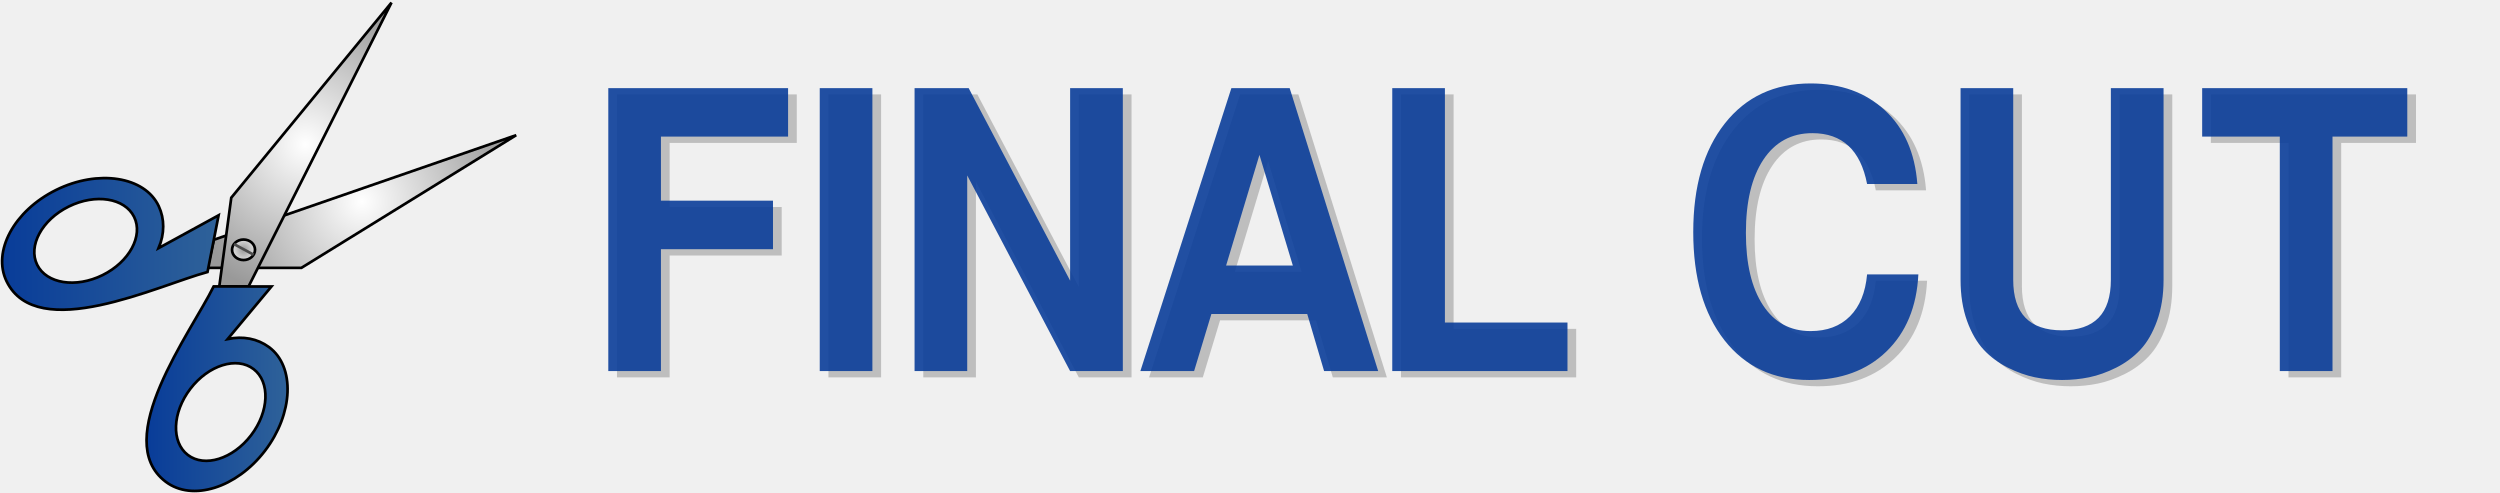
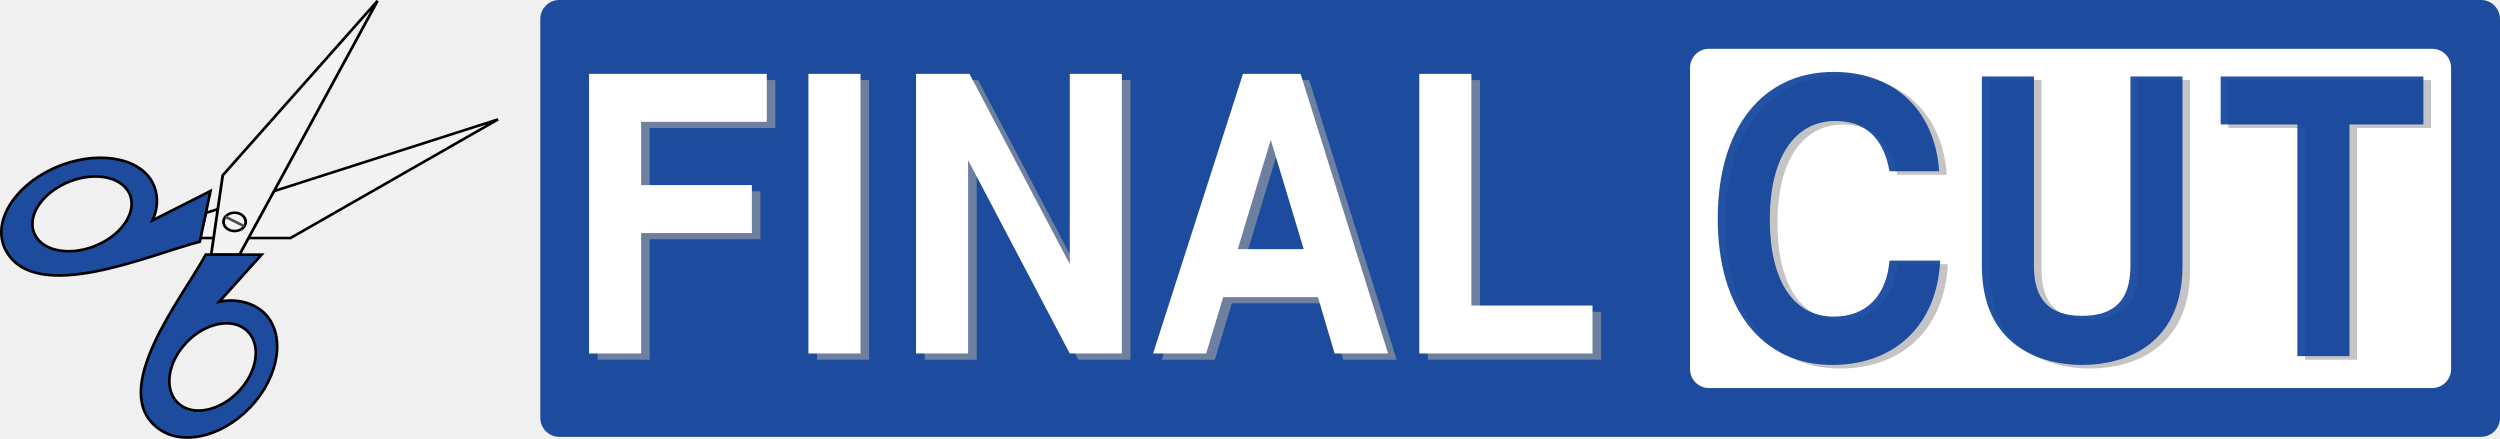
- <svg xmlns="http://www.w3.org/2000/svg" xmlns:xlink="http://www.w3.org/1999/xlink" id="svg2" width="100%" height="100%" version="1.1" viewBox="0 0 650 128" style="fill-rule:evenodd">
-   <defs id="defs43">
-     <linearGradient id="linearGradient3784" x1="165.749" x2="674.013" y1="57.312" y2="57.312" gradientUnits="userSpaceOnUse" xlink:href="#a" />
-     <linearGradient id="linearGradient3792" x1="165.749" x2="674.013" y1="57.312" y2="57.312" gradientUnits="userSpaceOnUse" xlink:href="#a" />
-     <linearGradient id="linearGradient3792-9" x1="165.749" x2="674.013" y1="57.312" y2="57.312" gradientUnits="userSpaceOnUse" xlink:href="#a-8" />
-     <radialGradient id="a-8" cx="134.066" cy="79.789" r="40.121" fx="134.066" fy="79.789" gradientUnits="userSpaceOnUse">
-       <stop id="stop5-1" style="stop-color:#fff;stop-opacity:1" offset="0" />
-       <stop id="stop7-0" style="stop-color:#999;stop-opacity:1" offset="1" />
-     </radialGradient>
-     <linearGradient id="linearGradient3808" x1="165.749" x2="674.013" y1="57.312" y2="57.312" gradientUnits="userSpaceOnUse" xlink:href="#a-8" />
-     <radialGradient id="radialGradient3810" cx="134.066" cy="79.789" r="40.121" fx="134.066" fy="79.789" gradientUnits="userSpaceOnUse">
-       <stop id="stop3812" style="stop-color:#fff;stop-opacity:1" offset="0" />
-       <stop id="stop3814" style="stop-color:#999;stop-opacity:1" offset="1" />
-     </radialGradient>
-     <linearGradient id="linearGradient3818" x1="165.749" x2="674.013" y1="57.312" y2="57.312" gradientTransform="translate(-153.0841,-173.4883)" gradientUnits="userSpaceOnUse" xlink:href="#a-8" />
-     <linearGradient id="linearGradient3792-0" x1="165.749" x2="674.013" y1="57.312" y2="57.312" gradientUnits="userSpaceOnUse" xlink:href="#a-1" />
-     <radialGradient id="a-1" cx="134.066" cy="79.789" r="40.121" fx="134.066" fy="79.789" gradientUnits="userSpaceOnUse">
-       <stop id="stop5-0" style="stop-color:#fff;stop-opacity:1" offset="0" />
-       <stop id="stop7-2" style="stop-color:#999;stop-opacity:1" offset="1" />
-     </radialGradient>
-     <linearGradient id="linearGradient3861" x1="165.749" x2="674.013" y1="57.312" y2="57.312" gradientUnits="userSpaceOnUse" xlink:href="#a-1" />
-     <radialGradient id="radialGradient3863" cx="134.066" cy="79.789" r="40.121" fx="134.066" fy="79.789" gradientUnits="userSpaceOnUse">
-       <stop id="stop3865" style="stop-color:#fff;stop-opacity:1" offset="0" />
-       <stop id="stop3867" style="stop-color:#999;stop-opacity:1" offset="1" />
-     </radialGradient>
-     <linearGradient id="linearGradient3871" x1="165.749" x2="674.013" y1="57.312" y2="57.312" gradientTransform="translate(0.378418,-0.4419614)" gradientUnits="userSpaceOnUse" xlink:href="#a-1" />
-   </defs>
-   <radialGradient id="a" cx="134.066" cy="79.789" r="40.121" fx="134.066" fy="79.789" gradientUnits="userSpaceOnUse">
-     <stop id="stop5" style="stop-color:#fff;stop-opacity:1" offset="0" />
-     <stop id="stop7" style="stop-color:#999;stop-opacity:1" offset="1" />
-   </radialGradient>
-   <radialGradient id="b" cx="134.066" cy="79.789" r="40.121" fx="134.066" fy="79.789" gradientUnits="userSpaceOnUse" xlink:href="#a" />
-   <radialGradient id="c" cx="119.382" cy="64.971" r="39.561" fx="119.382" fy="64.971" gradientUnits="userSpaceOnUse" xlink:href="#a" />
-   <radialGradient id="d" cx="103.3" cy="92.341" r="3.105" gradientUnits="userSpaceOnUse">
-     <stop id="stop12" style="stop-color:#999;stop-opacity:1" offset="0" />
-     <stop id="stop14" style="stop-color:#e5e5e5;stop-opacity:1" offset="1" />
-   </radialGradient>
-   <linearGradient id="e">
-     <stop id="stop17" style="stop-color:#083c99;stop-opacity:1" offset="0" />
-     <stop id="stop19" style="stop-color:#2f6299;stop-opacity:1" offset="1" />
-   </linearGradient>
-   <linearGradient id="f" x1="77.734" x2="115.106" y1="128.454" y2="128.454" gradientTransform="matrix(0.9999964,0,0,1,-39.98117,-27.39447)" gradientUnits="userSpaceOnUse" xlink:href="#e" />
-   <linearGradient id="g" x1="40.181" x2="97.171" y1="90.813" y2="90.813" gradientTransform="matrix(0.9999964,0,0,1,-39.98117,-27.39447)" gradientUnits="userSpaceOnUse" xlink:href="#e" />
-   <text id="text37-5" x="160.948" y="93.334" transform="scale(0.9512678,1.051229)" style="font-size:96px;font-style:normal;font-variant:normal;font-weight:600;font-stretch:normal;text-align:start;line-height:125%;letter-spacing:0;word-spacing:0;writing-mode:lr-tb;text-anchor:start;fill:#9f9f9f;fill-opacity:.621;fill-rule:evenodd;stroke:none;font-family:FreeSans,Arial,Bitstream Vera Sans,DejaVu Sans,Open Sans,sans-serif">
-     <tspan id="tspan3006-1" x="160.948" y="93.334" style="font-size:96px;font-style:normal;font-variant:normal;font-weight:600;font-stretch:normal;text-align:start;line-height:125%;writing-mode:lr-tb;text-anchor:start;fill:#9f9f9f;fill-opacity:.621;stroke:none;font-family:FreeSans,Arial,Bitstream Vera Sans,DejaVu Sans,Open Sans,sans-serif">FINAL CUT</tspan>
-   </text>
-   <g id="g23" style="stroke:#000;stroke-width:.706">
-     <path id="path25" d="M 95.572,89.74 93.945,97.038 H 118.342 L 174.188,62.539 z" transform="matrix(0.9999964,0,0,1,-39.98117,-27.39447)" style="fill:url(#b)" />
-     <path id="path27" d="M 104.606,101.878 96.996,101.87 100.11,78.802 141.768,28.072 z" transform="matrix(0.9999964,0,0,1,-39.98117,-27.39447)" style="fill:url(#c)" />
-     <ellipse id="ellipse29" cx="103.3" cy="92.341" rx="2.99" ry="2.668" transform="matrix(0.9999964,0,0,1,-39.98117,-27.39447)" style="fill:url(#d)" />
+ <svg xmlns="http://www.w3.org/2000/svg" fill-rule="evenodd" height="115.466" viewBox="0 0 657.759 115.466" width="657.759">
+   <path d="m147.154 0h505.604a5 5 45 0 1 5 5v104.933a5 5 135 0 1 -5 5h-505.604a5 5 45 0 1 -5-5v-104.933a5 5 135 0 1 5-5z" fill="#1d4b9e" />
+   <path d="m449.651 12.833h190.238a5 5 45 0 1 5 5v79.266a5 5 135 0 1 -5 5h-190.238a5 5 45 0 1 -5-5v-79.266a5 5 135 0 1 5-5z" fill="#fff" fill-rule="evenodd" height="89.266" width="200.238" x="444.651" y="12.833" />
+   <g fill="#9f9f9f" fill-opacity=".621" transform="scale(.9512678 1.051229)">
+     <path d="m179.702 59.885h30.624v-12h-30.624v-15.84h34.752v-12h-49.152v69.984h14.4z" />
+     <path d="m240.374 20.045h-14.4v69.984h14.4z" />
+     <path d="m298.262 90.029h14.4v-69.984h-14.4v47.616l-27.744-47.616h-14.784v69.984h14.4v-48.384z" />
+     <path d="m366.902 75.917 4.608 14.112h14.784l-24.192-69.984h-15.936l-24.864 69.984h14.688l4.704-14.112zm-3.936-12h-18.24l9.12-27.36z" />
+     <path d="m409.334 20.045h-14.4v69.984h47.904v-12h-33.504z" />
+     <path d="m524.726 43.757h13.728c-1.248-15.744-12.864-24.864-29.184-24.864-19.776 0-32.064 14.112-32.064 36.768 0 22.464 12.192 36.576 31.68 36.576 17.376 0 28.992-10.08 29.856-26.112h-14.016c-.864 8.928-6.528 14.016-15.456 14.016-11.136 0-17.664-9.024-17.664-24.288 0-15.456 6.816-24.672 18.144-24.672 12 0 14.208 9.024 14.976 12.576z" />
+     <path d="m578.006 92.237c11.808 0 27.744-4.992 27.744-24.768v-47.424h-14.4v47.424c0 8.448-4.32 12.48-13.344 12.48s-13.344-4.032-13.344-12.48v-47.424h-14.4v47.424c0 19.776 15.936 24.768 27.744 24.768z" />
+     <path d="m651.926 32.045h20.448v-12h-56.064v12h21.216v57.984h14.4z" />
  </g>
-   <path id="path31" d="m 60.834,63.461 5.107,2.767" style="fill:none;stroke:#4c4c4c;stroke-width:.706" />
-   <path id="path33" d="m 41.238,64.507 c 1.583,-3.759 1.591,-7.578 0.029,-10.913 -3.627,-7.743 -15.769,-9.602 -26.688,-4.202 -10.919,5.399 -16.646,15.997 -12.861,23.759 7.933,16.269 39.291,1.082 52.234,-2.431 l 2.884,-14.743 z m -14.567,7.019 c 6.958,-3.441 10.627,-10.22 8.195,-15.139 -2.433,-4.919 -10.048,-6.118 -17.006,-2.678 -6.958,3.441 -10.628,10.22 -8.195,15.139 2.432,4.919 10.048,6.118 17.006,2.678 z" style="fill:url(#g);stroke:#000;stroke-width:.706" />
-   <path id="path35" d="m 59.195,88.147 c 3.994,-0.828 7.744,-0.098 10.713,2.079 6.896,5.053 6.375,17.326 -1.031,26.997 -7.407,9.67 -18.91,13.242 -25.796,8.03 -14.431,-10.926 6.527,-38.76 12.474,-50.781 l 15.023,0.018 z m -9.7,12.936 c 4.719,-6.162 12.08,-8.454 16.437,-5.117 4.357,3.337 4.062,11.041 -0.657,17.203 -4.72,6.161 -12.081,8.453 -16.437,5.116 -4.357,-3.337 -4.062,-11.041 0.658,-17.203 z" style="fill:url(#f);stroke:#000;stroke-width:.706" />
-   <text id="text37" x="158.569" y="91.776" transform="scale(0.9512678,1.051229)" style="font-size:96px;font-style:normal;font-variant:normal;font-weight:600;font-stretch:normal;text-align:start;line-height:125%;letter-spacing:0;word-spacing:0;writing-mode:lr-tb;text-anchor:start;fill:#083c99;fill-opacity:.887;fill-rule:evenodd;stroke:none;font-family:FreeSans,Arial,Bitstream Vera Sans,DejaVu Sans,Open Sans,sans-serif">
-     <tspan id="tspan3006" x="158.569" y="91.776" style="font-size:96px;font-style:normal;font-variant:normal;font-weight:600;font-stretch:normal;text-align:start;line-height:125%;writing-mode:lr-tb;text-anchor:start;fill:#083c99;fill-opacity:.887;stroke:none;font-family:FreeSans,Arial,Bitstream Vera Sans,DejaVu Sans,Open Sans,sans-serif">FINAL CUT</tspan>
-   </text>
+   <g fill="#f3f3f3" stroke="#000" stroke-width=".75" transform="matrix(.9778203 0 0 .9048951 -39.28441 -25.1826)">
+     <path d="m95.572 89.74-1.627 7.298h24.397l55.846-34.499z" />
+     <path d="m104.606 101.878-7.609-.008 3.114-23.068 41.658-50.73z" />
+     <ellipse cx="103.3" cy="92.341" rx="2.99" ry="2.668" />
+   </g>
+   <path d="m59.296 57.032 4.994 2.504" fill="none" stroke="#4c4c4c" stroke-width=".706" />
+   <path d="m40.134 57.978c1.548-3.402 1.556-6.858.029-9.875-3.547-7.006-15.419-8.689-26.096-3.803-10.677 4.886-16.277 14.475-12.576 21.499 7.757 14.722 38.419.979 51.075-2.2l2.82-13.341zm-14.244 6.352c6.803-3.113 10.392-9.248 8.013-13.699-2.379-4.451-9.825-5.536-16.628-2.423-6.803 3.113-10.392 9.248-8.013 13.699 2.379 4.451 9.825 5.537 16.628 2.423z" fill="#1d4b9e" stroke="#000" stroke-width=".706" />
+   <path d="m57.692 79.37c3.906-.749 7.572-.088 10.476 1.881 6.743 4.573 6.234 15.678-1.009 24.429-7.243 8.75-18.491 11.983-25.223 7.266-14.111-9.887 6.382-35.074 12.197-45.951l14.69.016zm-9.485 11.706c4.615-5.576 11.812-7.65 16.072-4.63 4.26 3.02 3.972 9.991-.642 15.567-4.616 5.575-11.813 7.649-16.073 4.63-4.26-3.019-3.972-9.991.643-15.567z" fill="#1d4b9e" stroke="#000" stroke-width=".706" />
+   <g fill-rule="evenodd" transform="scale(.9512678 1.051229)">
+     <g fill="#fff">
+       <path d="m177.323 58.327h30.624v-12h-30.624v-15.84h34.752v-12h-49.152v69.984h14.4z" />
+       <path d="m237.995 18.487h-14.4v69.984h14.4z" />
+       <path d="m295.883 88.471h14.4v-69.984h-14.4v47.616l-27.744-47.616h-14.784v69.984h14.4v-48.384z" />
+       <path d="m364.523 74.359 4.608 14.112h14.784l-24.192-69.984h-15.936l-24.864 69.984h14.688l4.704-14.112zm-3.936-12h-18.24l9.12-27.36z" />
+       <path d="m406.955 18.487h-14.4v69.984h47.904v-12h-33.504z" />
+     </g>
+     <g fill="#083c99" fill-opacity=".887">
+       <path d="m522.613 42.858h13.728c-1.248-15.744-12.864-24.864-29.184-24.864-19.776 0-32.064 14.112-32.064 36.768 0 22.464 12.192 36.576 31.68 36.576 17.376 0 28.992-10.08 29.856-26.112h-14.016c-.864 8.928-6.528 14.016-15.456 14.016-11.136 0-17.664-9.024-17.664-24.288 0-15.456 6.816-24.672 18.144-24.672 12 0 14.208 9.024 14.976 12.576z" />
+       <path d="m575.893 91.338c11.808 0 27.744-4.992 27.744-24.768v-47.424h-14.4v47.424c0 8.448-4.32 12.48-13.344 12.48s-13.344-4.032-13.344-12.48v-47.424h-14.4v47.424c0 19.776 15.936 24.768 27.744 24.768z" />
+       <path d="m649.814 31.146h20.448v-12h-56.064v12h21.216v57.984h14.4z" />
+     </g>
+   </g>
</svg>
